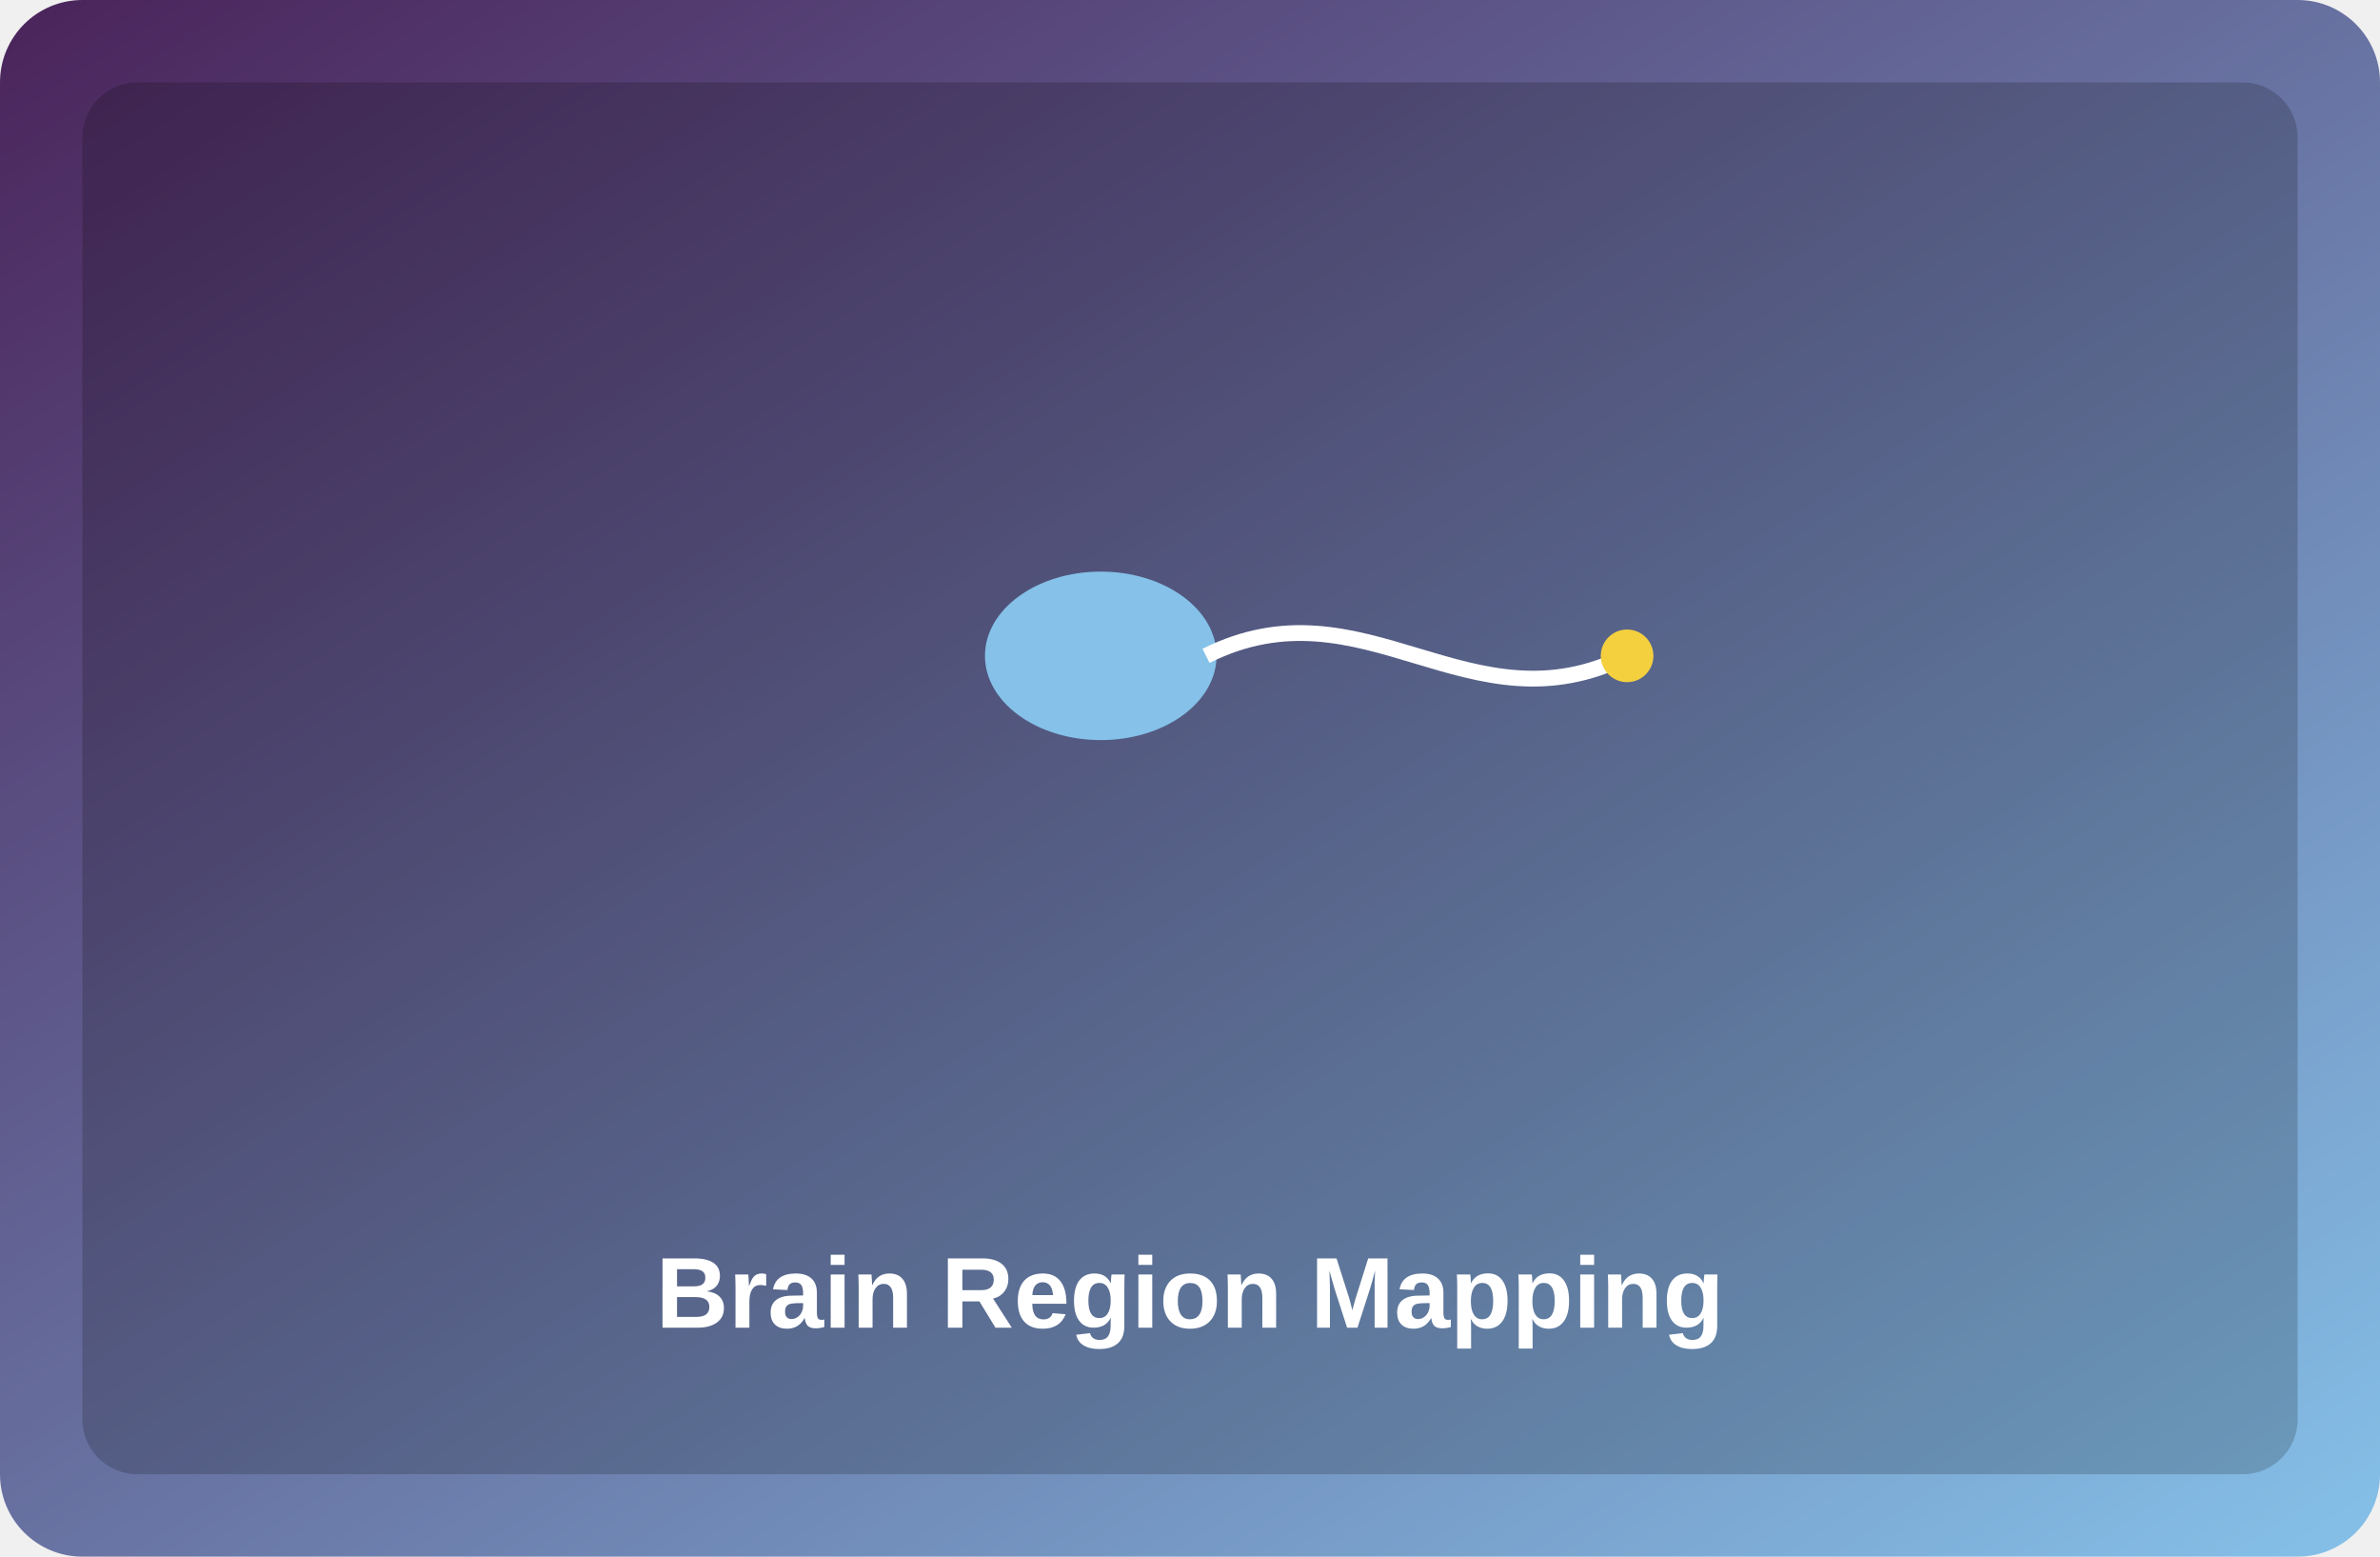
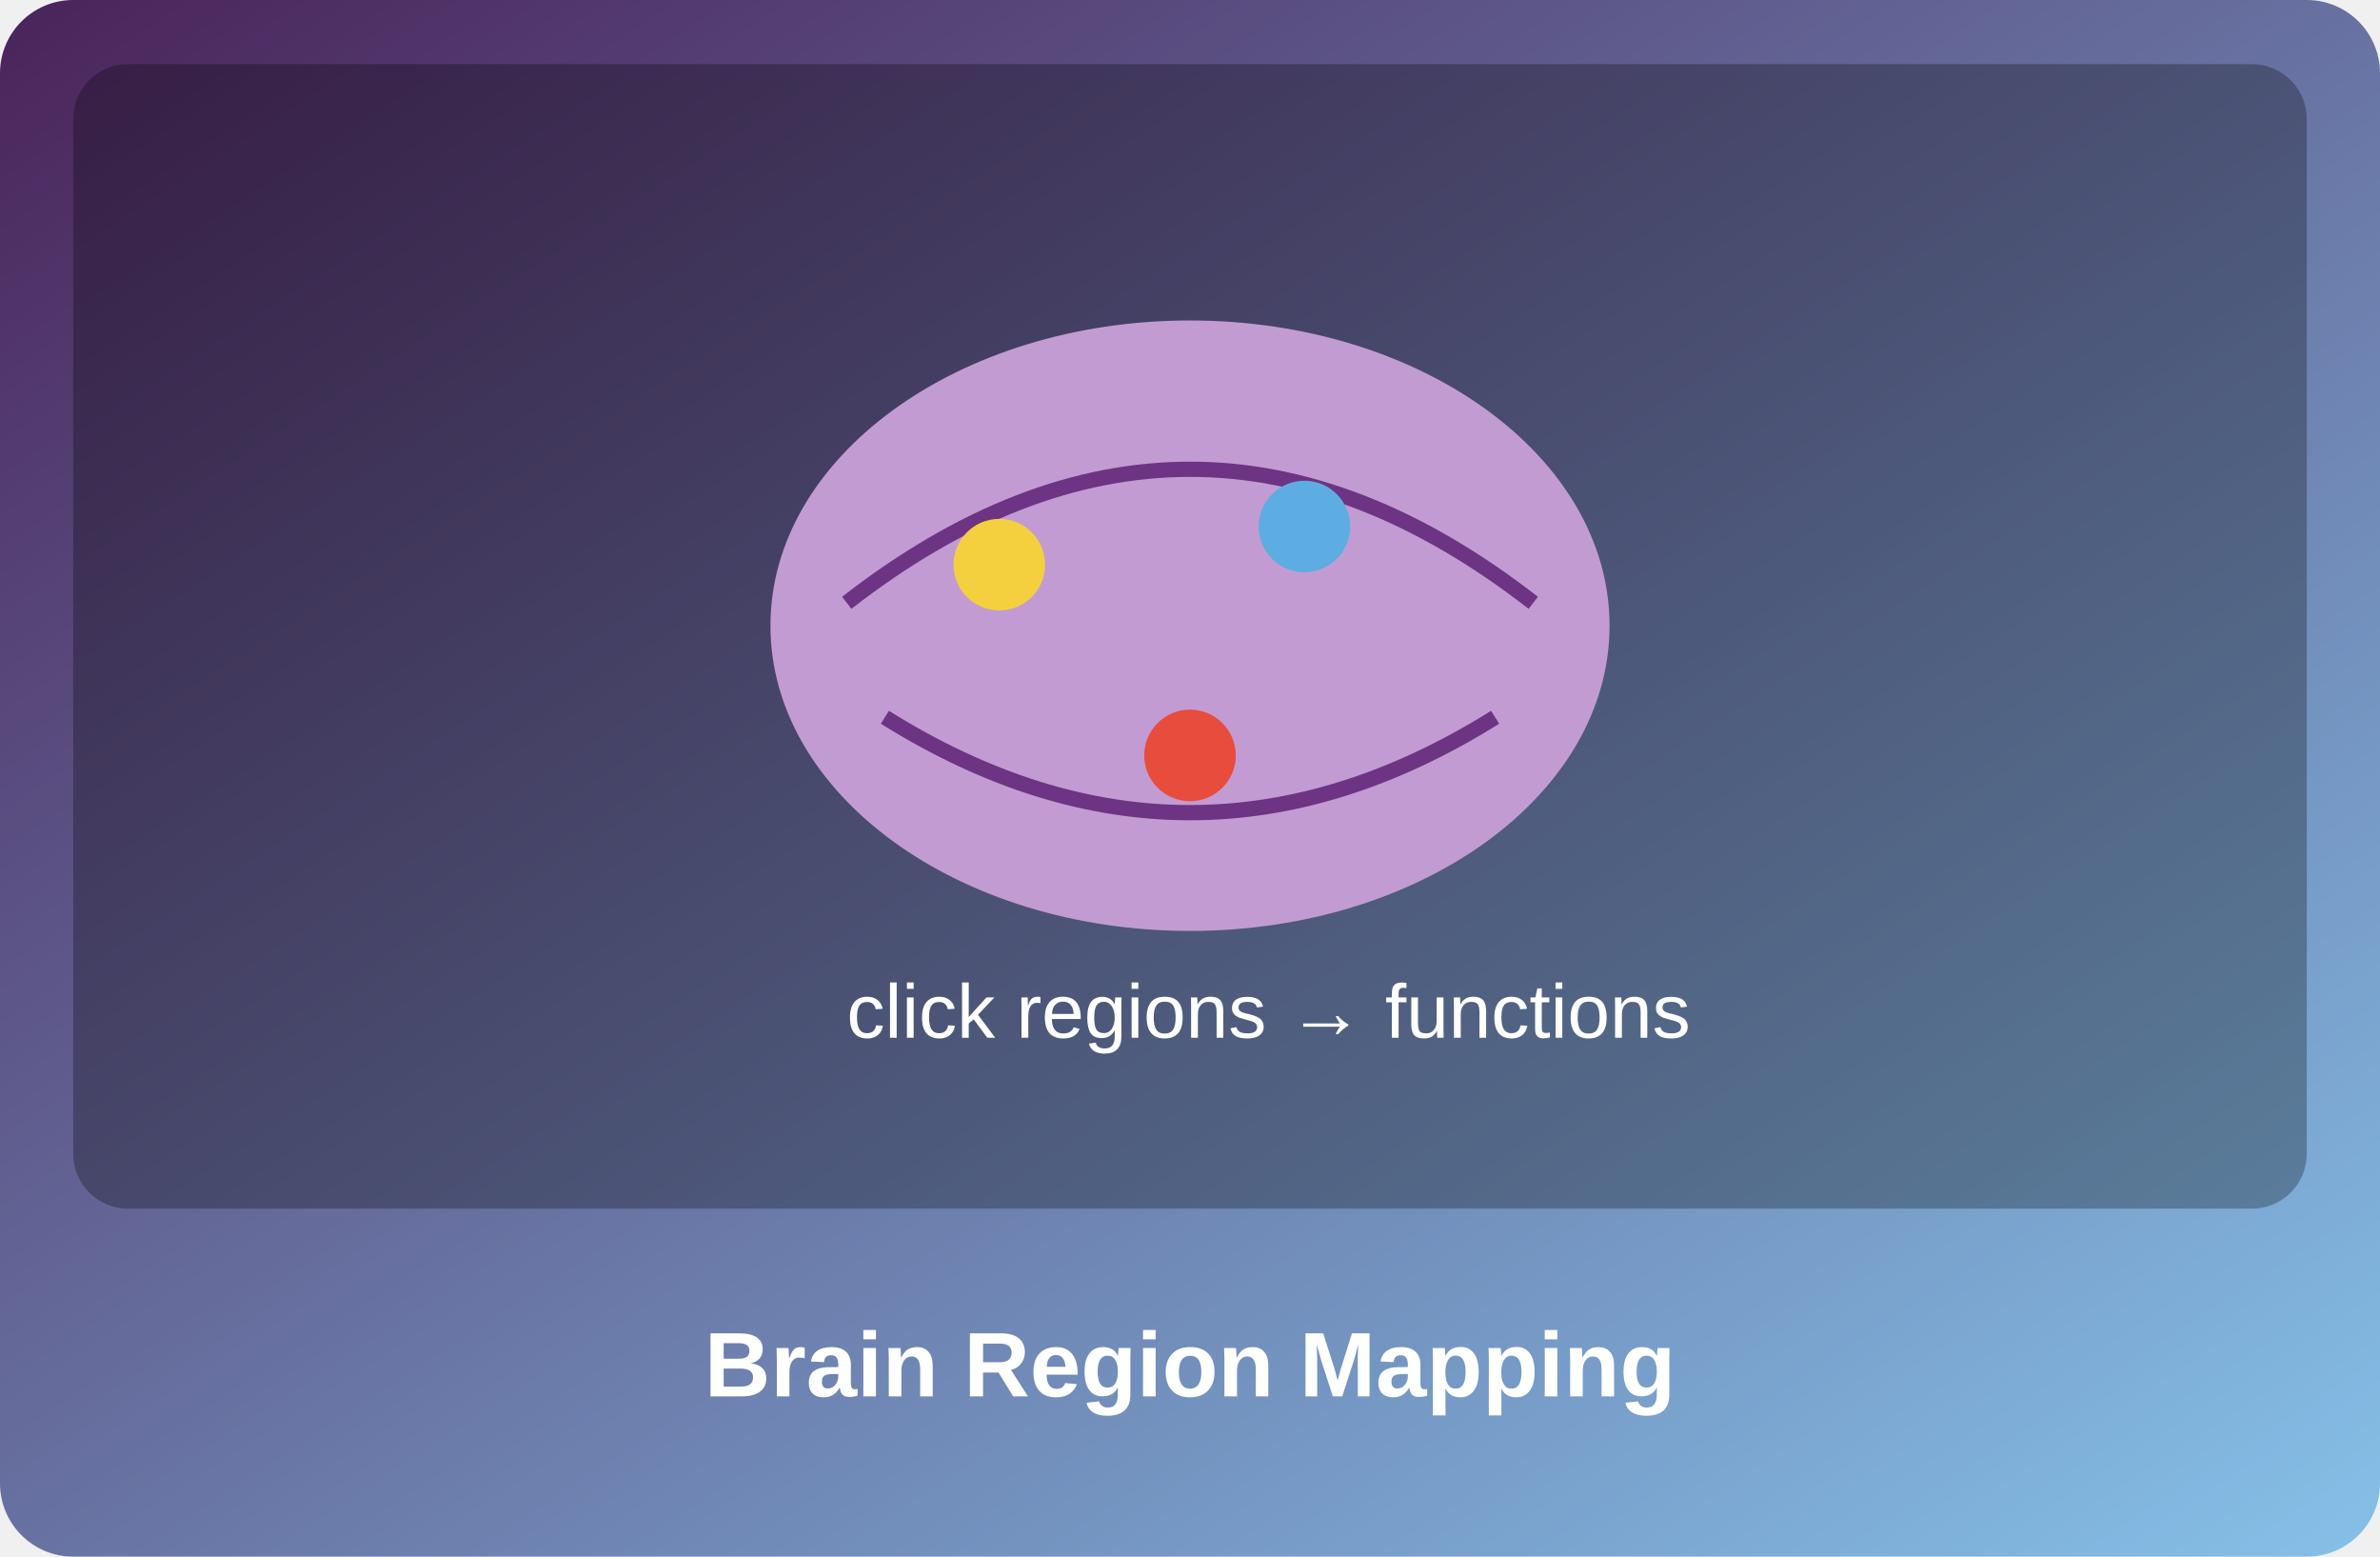
<svg xmlns="http://www.w3.org/2000/svg" width="520" height="340" viewBox="0 0 520 340">
  <defs>
-     <linearGradient id="g" x1="0%" y1="0%" x2="100%" y2="100%">
+     <linearGradient id="bg" x1="0%" y1="0%" x2="100%" y2="100%">
      <stop offset="0%" stop-color="#4a235a" />
      <stop offset="100%" stop-color="#85c1e9" />
    </linearGradient>
  </defs>
-   <rect width="520" height="340" rx="18" fill="url(#g)" />
-   <rect x="18" y="18" width="484" height="304" rx="12" fill="rgba(0,0,0,0.18)" />
-   <g transform="translate(160,80) scale(1.15)">
-     <ellipse cx="70" cy="55" rx="22" ry="16" fill="#85c1e9" />
-     <path d="M90 55 C120 40 140 70 170 55" stroke="#fff" stroke-width="3" fill="none" />
-     <circle cx="170" cy="55" r="5" fill="#f4d03f" />
-   </g>
-   <text x="260" y="290" text-anchor="middle" font-family="Arial,Helvetica,sans-serif" font-size="22" font-weight="700" fill="#ffffff">Brain Region Mapping</text>
+   <rect width="520" height="340" rx="16" fill="url(#bg)" />
+   <rect x="16" y="14" width="488" height="250" rx="12" fill="rgba(0,0,0,0.28)" />
+   <svg x="60" y="40" width="400" height="200" viewBox="0 0 200 120">
+     <ellipse cx="100" cy="58" rx="55" ry="40" fill="#c39bd3" />
+     <path d="M55 55 Q100 20 145 55" stroke="#6c3483" stroke-width="2" fill="none" />
+     <path d="M60 70 Q100 95 140 70" stroke="#6c3483" stroke-width="2" fill="none" />
+     <circle cx="75" cy="50" r="6" fill="#f4d03f" />
+     <circle cx="115" cy="45" r="6" fill="#5dade2" />
+     <circle cx="100" cy="75" r="6" fill="#e74c3c" />
+     <text x="55" y="112" fill="#fff" font-size="10" font-family="Arial">click regions → functions</text>
+   </svg>
+   <text x="260" y="305" text-anchor="middle" font-family="Arial,Helvetica,sans-serif" font-size="20" font-weight="700" fill="#ffffff">Brain Region Mapping</text>
</svg>
